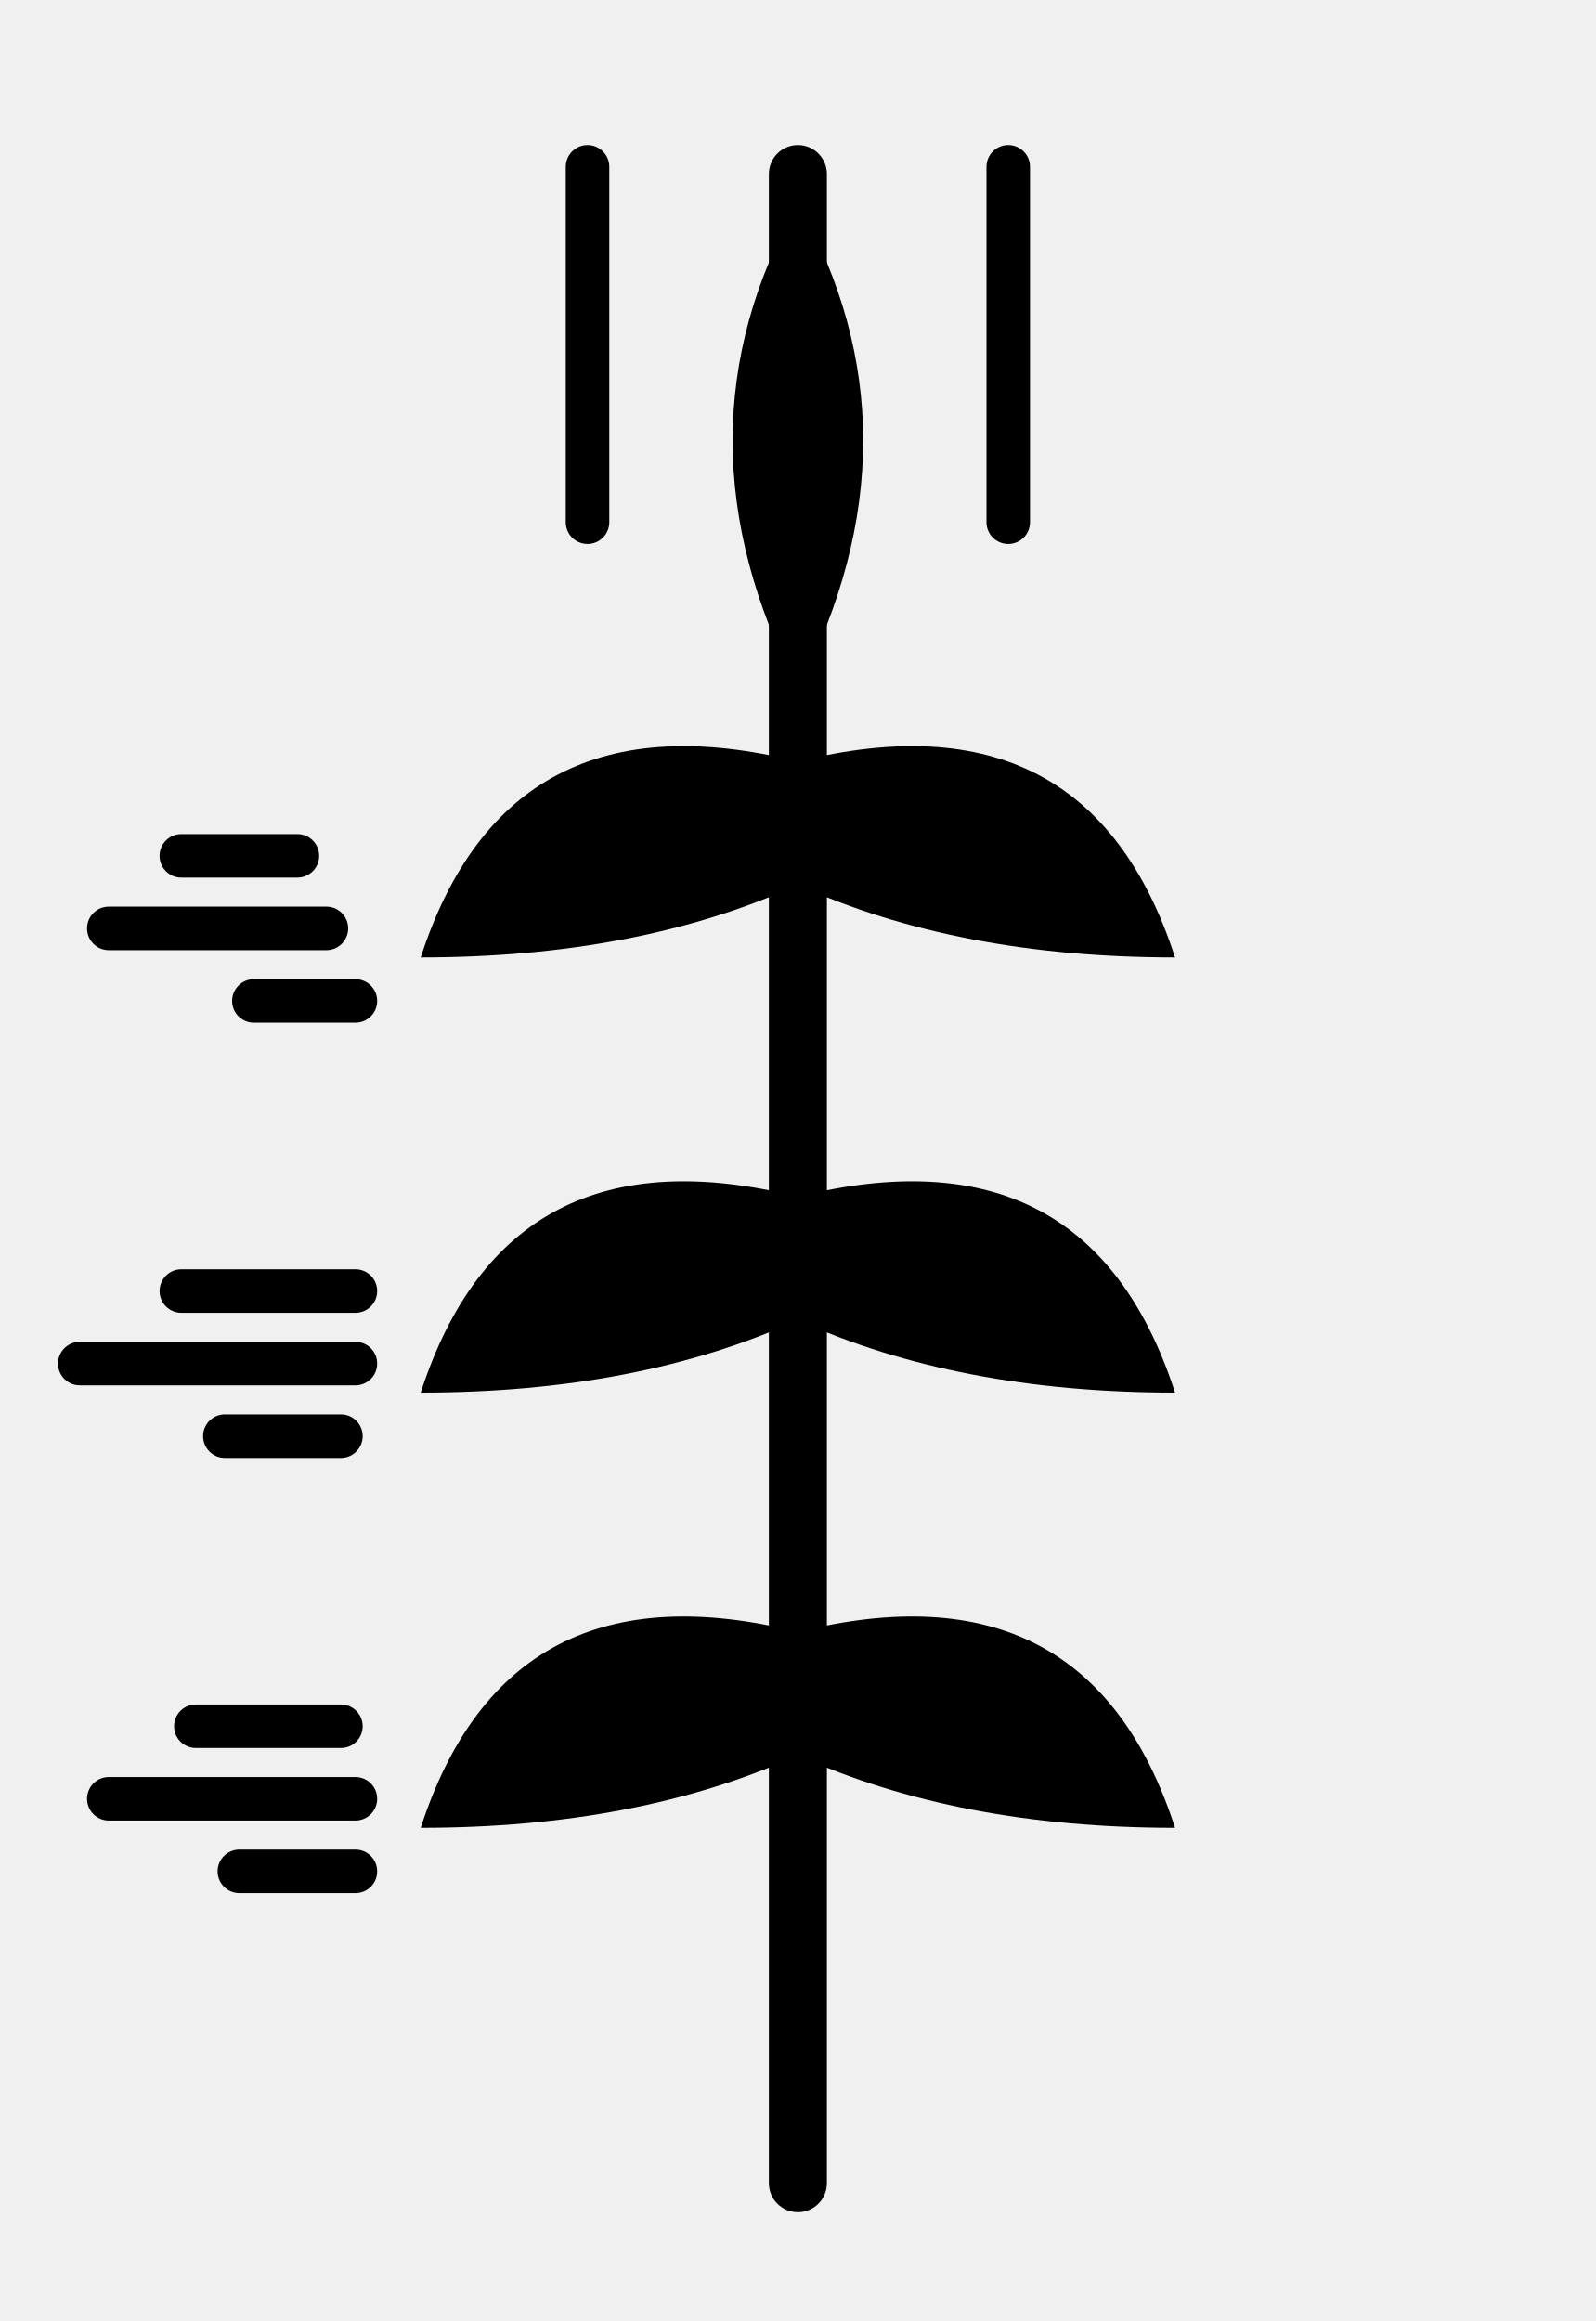
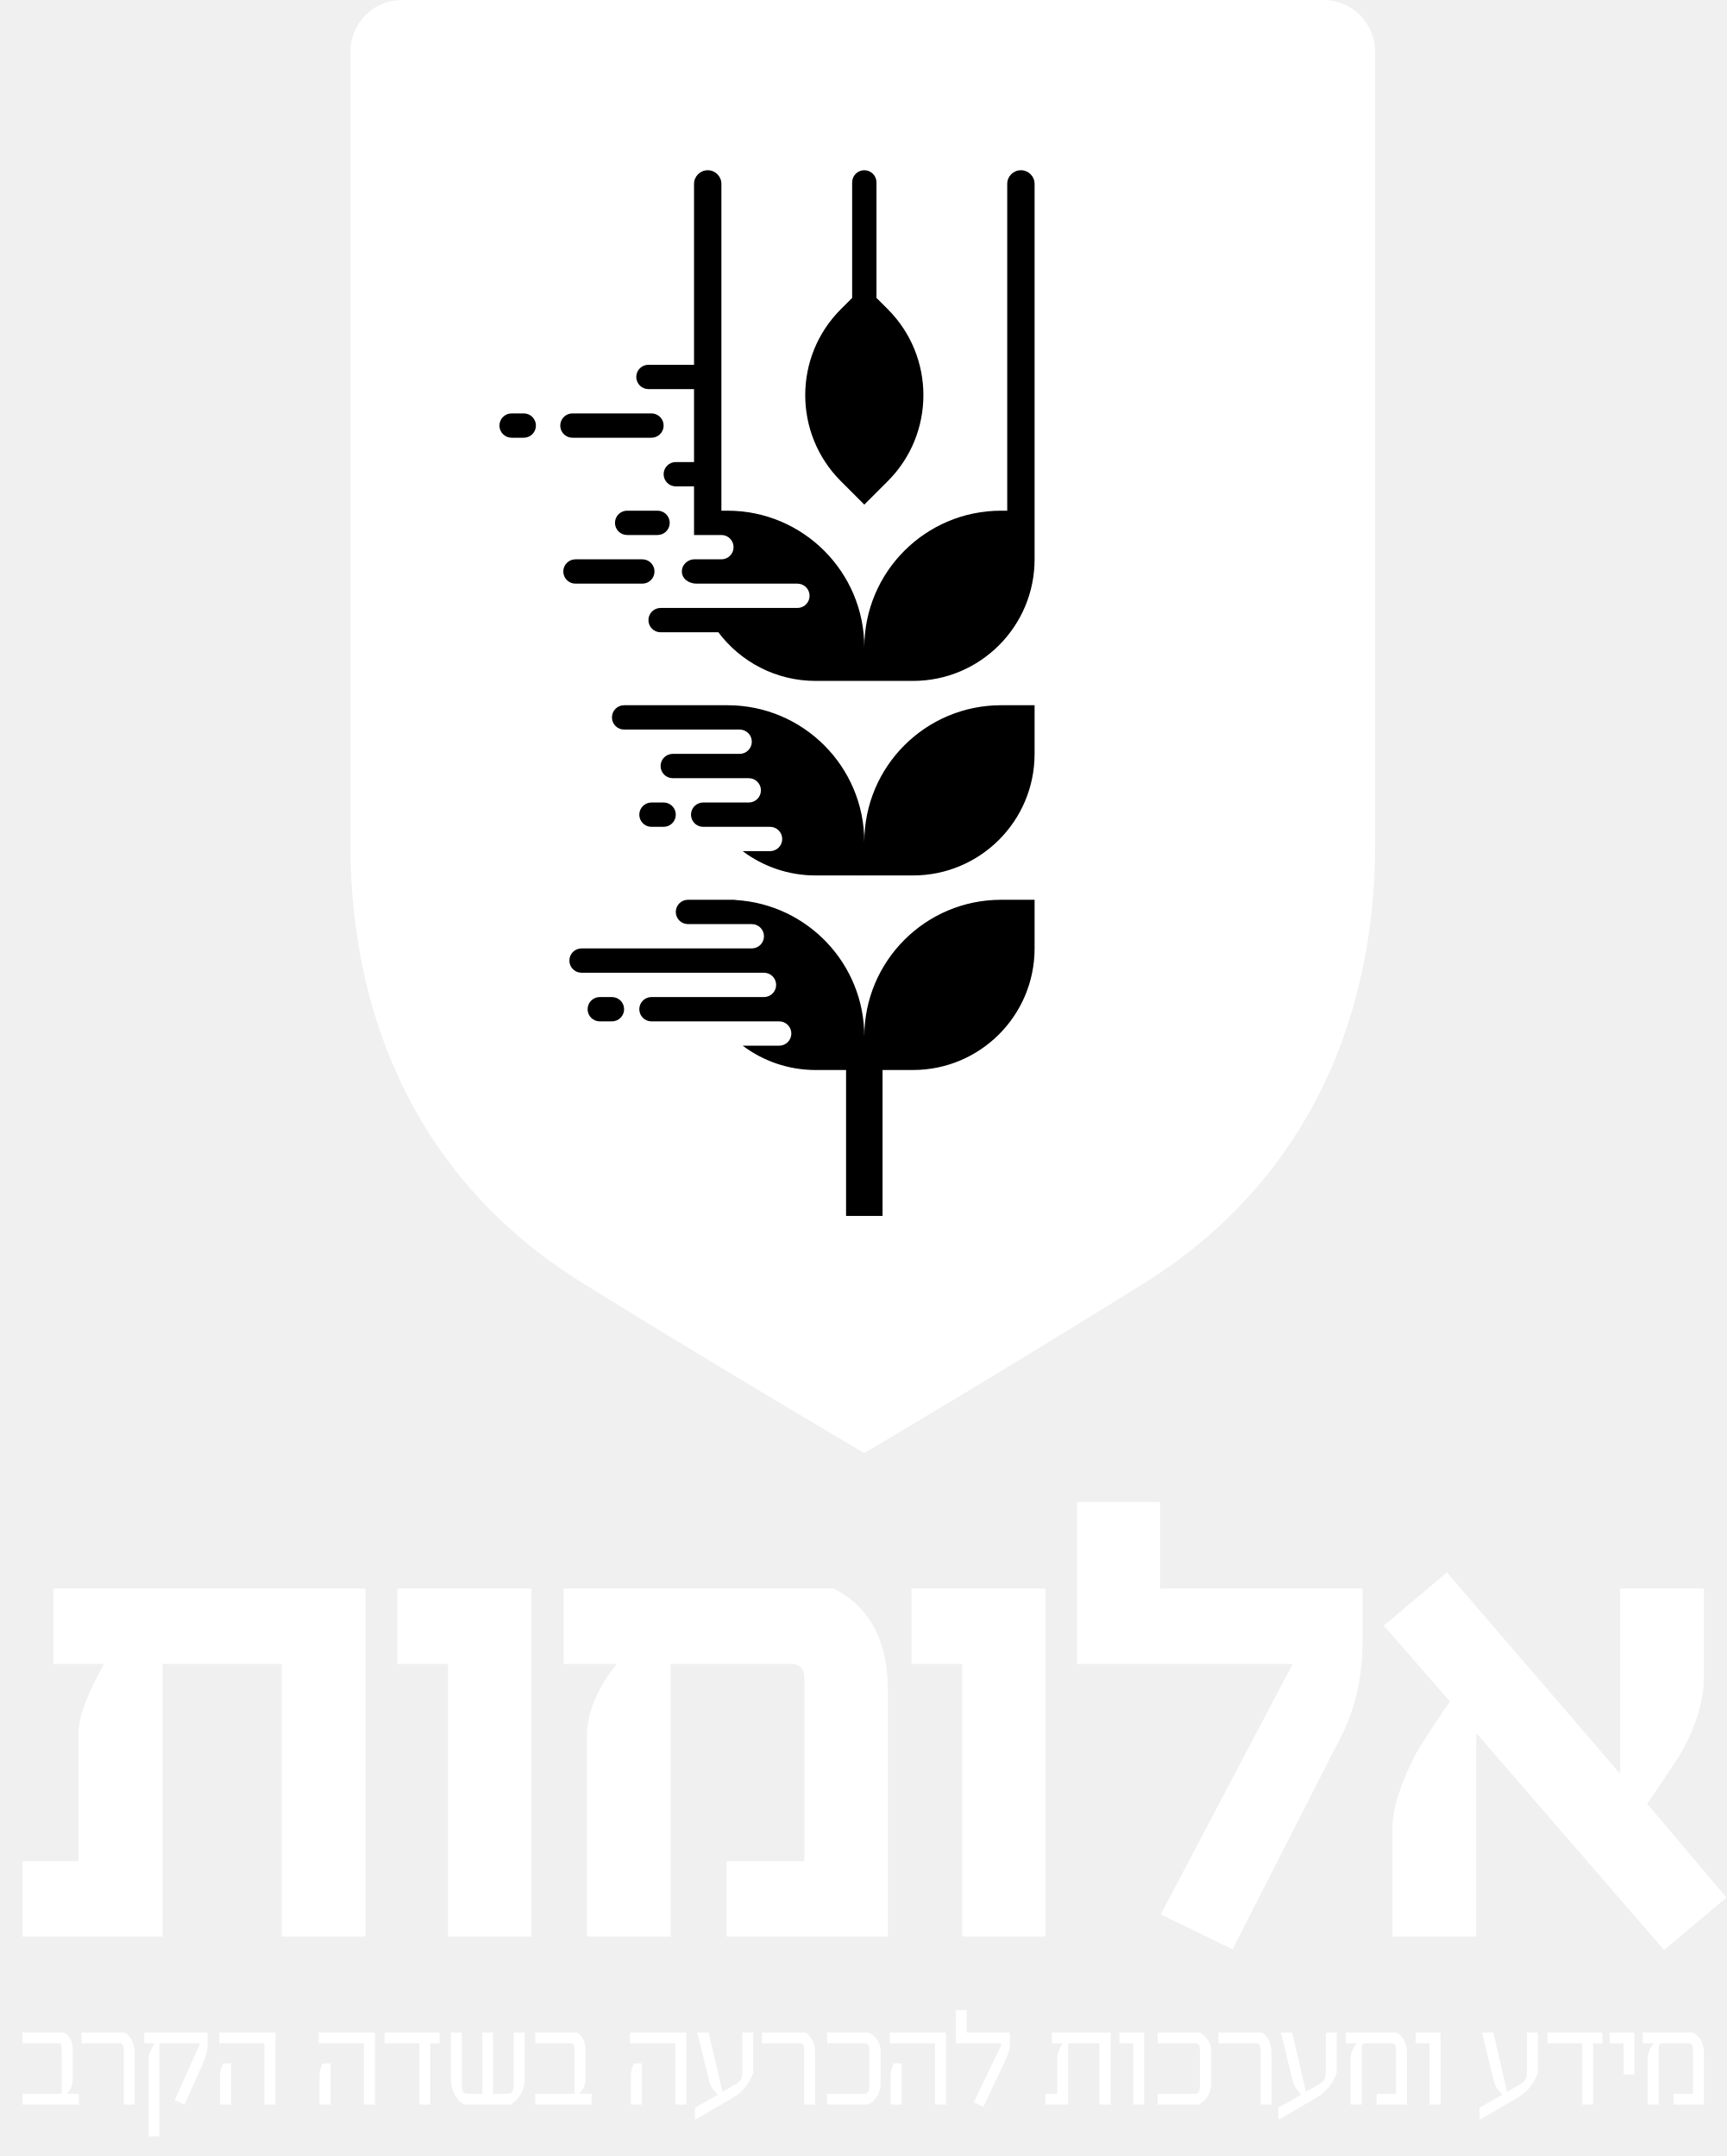
- <svg xmlns="http://www.w3.org/2000/svg" viewBox="0 0 220 320" fill="currentColor" stroke="none" role="img" aria-label="Alumot wheat icon">
-   <rect x="106" y="20" width="8" height="285" rx="4" />
-   <rect x="78" y="20" width="6" height="55" rx="3" />
-   <rect x="136" y="20" width="6" height="55" rx="3" />
-   <path d="M110 28 Q 92 60 110 95 Q 128 60 110 28 Z" />
-   <path d="M110 105 Q 70 95 58 132 Q 88 132 110 122 Z" />
-   <path d="M110 105 Q 150 95 162 132 Q 132 132 110 122 Z" />
-   <path d="M110 165 Q 70 155 58 192 Q 88 192 110 182 Z" />
-   <path d="M110 165 Q 150 155 162 192 Q 132 192 110 182 Z" />
-   <path d="M110 225 Q 70 215 58 252 Q 88 252 110 242 Z" />
-   <path d="M110 225 Q 150 215 162 252 Q 132 252 110 242 Z" />
-   <rect x="22" y="115" width="22" height="6" rx="3" />
-   <rect x="12" y="125" width="36" height="6" rx="3" />
-   <rect x="32" y="135" width="20" height="6" rx="3" />
-   <rect x="22" y="175" width="30" height="6" rx="3" />
-   <rect x="8" y="185" width="44" height="6" rx="3" />
-   <rect x="28" y="195" width="22" height="6" rx="3" />
-   <rect x="24" y="235" width="26" height="6" rx="3" />
-   <rect x="12" y="245" width="40" height="6" rx="3" />
-   <rect x="30" y="255" width="22" height="6" rx="3" />
+ <svg xmlns="http://www.w3.org/2000/svg" width="1148" height="1434" viewBox="0 0 1148 1434" fill="none">
+   <path d="M574.699 966.437C581.715 962.386 673.897 907.625 760.529 853.609C864.435 788.822 914.367 683.71 914.367 561.261C914.367 340.042 914.367 37.404 914.367 37.404V34.372C914.367 15.389 898.978 0 879.996 0H574.699C574.699 0 574.699 794.581 574.699 966.437Z" fill="white" />
+   <path d="M574.698 966.437C567.664 962.376 474.467 907.355 387.113 853.211C283.034 788.7 233.008 683.71 233.008 561.261C233.008 340.042 233.008 37.404 233.008 37.404V34.372C233.008 15.389 248.397 0 267.379 0H574.698C574.698 0 574.698 794.581 574.698 966.437Z" fill="white" />
+   <path d="M487.775 598.462C488.369 598.462 488.947 598.526 489.505 598.647C537.063 601.626 574.714 641.136 574.714 689.444C574.714 639.196 615.448 598.462 665.696 598.462H687.937V630.811C687.937 675.476 651.728 711.684 607.063 711.685H586.845V808.733H562.583V711.685H542.365C524.158 711.685 507.359 705.663 493.842 695.51H518.102C522.569 695.51 526.19 691.889 526.19 687.423C526.19 682.956 522.569 679.335 518.102 679.335H433.185C428.719 679.335 425.098 675.714 425.098 671.248C425.098 666.781 428.719 663.161 433.185 663.161H507.993C512.46 663.16 516.081 659.54 516.081 655.073C516.081 650.607 512.46 646.986 507.993 646.986H386.683C382.217 646.986 378.596 643.365 378.596 638.899C378.596 634.432 382.217 630.811 386.683 630.811H499.906C504.372 630.811 507.993 627.19 507.993 622.724C507.993 618.257 504.372 614.637 499.906 614.637H457.447C452.981 614.637 449.36 611.016 449.36 606.549C449.36 602.083 452.981 598.462 457.447 598.462H487.775Z" fill="black" />
+   <path d="M406.902 663.161C411.368 663.161 414.989 666.781 414.989 671.248C414.989 675.714 411.368 679.335 406.902 679.335H398.814C394.348 679.335 390.727 675.714 390.727 671.248C390.727 666.781 394.348 663.161 398.814 663.161H406.902Z" fill="black" />
+   <path d="M483.731 469.064C533.979 469.065 574.714 509.799 574.714 560.047C574.714 509.799 615.448 469.064 665.696 469.064H687.937V501.414C687.937 546.079 651.728 582.287 607.063 582.287H542.365C524.155 582.287 507.352 576.268 493.835 566.113H512.037C516.503 566.112 520.124 562.492 520.124 558.025C520.124 553.559 516.503 549.938 512.037 549.938H467.557C463.09 549.938 459.469 546.317 459.469 541.851C459.469 537.384 463.09 533.763 467.557 533.763H497.884C502.351 533.763 505.971 530.142 505.971 525.676C505.971 521.209 502.351 517.589 497.884 517.589H447.338C442.872 517.589 439.251 513.968 439.251 509.501C439.251 505.035 442.872 501.414 447.338 501.414H491.819C496.285 501.414 499.906 497.793 499.906 493.326C499.906 488.86 496.285 485.239 491.819 485.239H414.989C410.522 485.239 406.902 481.618 406.902 477.152C406.902 472.685 410.522 469.064 414.989 469.064H483.731Z" fill="black" />
+   <path d="M441.273 533.763C445.739 533.763 449.36 537.384 449.36 541.851C449.36 546.317 445.739 549.938 441.273 549.938H433.185C428.719 549.938 425.098 546.317 425.098 541.851C425.098 537.384 428.719 533.763 433.185 533.763H441.273Z" fill="black" />
+   <path d="M678.838 113.222C683.863 113.222 687.937 117.295 687.937 122.32V372.016C687.937 416.681 651.728 452.89 607.063 452.89H542.365C515.907 452.89 492.419 440.183 477.666 420.54H439.251C434.784 420.54 431.164 416.92 431.164 412.453C431.164 407.987 434.784 404.366 439.251 404.366H530.233C534.7 404.366 538.321 400.745 538.321 396.278C538.321 391.812 534.7 388.191 530.233 388.191H463.11C458.257 388.191 453.404 385.158 453.404 380.104C453.404 375.049 457.953 372.016 461.491 372.016H479.688C484.154 372.016 487.775 368.396 487.775 363.929C487.775 359.463 484.154 355.842 479.688 355.842H461.491V323.492H449.36C444.894 323.492 441.273 319.872 441.273 315.405C441.273 310.939 444.894 307.318 449.36 307.318H461.491V258.794H431.164C426.697 258.794 423.076 255.173 423.076 250.706C423.076 246.24 426.697 242.619 431.164 242.619H461.491V122.32C461.491 117.295 465.565 113.222 470.589 113.222C475.614 113.222 479.688 117.295 479.688 122.32V339.667H483.731C533.979 339.667 574.714 380.401 574.714 430.65C574.714 380.401 615.448 339.667 665.696 339.667H669.74V122.32C669.74 117.295 673.813 113.222 678.838 113.222Z" fill="black" />
+   <path d="M427.12 372.016C431.586 372.016 435.207 375.637 435.207 380.104C435.207 384.57 431.586 388.191 427.12 388.191H382.64C378.173 388.191 374.552 384.57 374.552 380.104C374.552 375.637 378.173 372.016 382.64 372.016H427.12Z" fill="black" />
+   <path d="M437.229 339.667C441.696 339.667 445.316 343.288 445.316 347.754C445.316 352.221 441.696 355.842 437.229 355.842H417.011C412.544 355.842 408.923 352.221 408.923 347.754C408.923 343.288 412.544 339.667 417.011 339.667H437.229Z" fill="black" />
+   <path d="M574.714 113.222C579.18 113.222 582.801 116.843 582.801 121.309V198.139L590.314 205.651C621.897 237.234 621.897 288.44 590.314 320.023L574.714 335.623L559.114 320.023C527.531 288.44 527.531 237.234 559.114 205.651L566.627 198.139V121.309C566.627 116.843 570.247 113.222 574.714 113.222Z" fill="black" />
+   <path d="M348.268 274.968C352.735 274.968 356.356 278.589 356.356 283.056C356.356 287.522 352.735 291.143 348.268 291.143H340.181C335.715 291.143 332.094 287.522 332.094 283.056C332.094 278.589 335.715 274.968 340.181 274.968H348.268Z" fill="black" />
+   <path d="M433.185 274.968C437.652 274.968 441.273 278.589 441.273 283.056C441.273 287.522 437.652 291.143 433.185 291.143H380.618C376.151 291.143 372.53 287.522 372.53 283.056C372.53 278.589 376.151 274.968 380.618 274.968H433.185Z" fill="black" />
+   <path d="M1147.98 1262.09L1106.51 1297.01L981.598 1152.6V1288.03H925.889V1216.45C925.889 1203.48 930.802 1187.35 940.628 1168.06C943.46 1162.58 951.287 1150.44 964.111 1131.65L920.143 1081.27L962.113 1045.85L1077.28 1179.79V1056.58H1132.99V1115.44C1132.99 1130.07 1128.41 1146.03 1119.25 1163.32C1117.92 1166.15 1109.92 1178.29 1095.27 1199.74L1147.98 1262.09Z" fill="white" />
+   <path d="M906.014 1091.49C906.014 1115.6 901.101 1137.05 891.275 1155.84L819.577 1296.51L771.862 1273.31L859.548 1106.71H716.153V999.008H771.362V1056.58H906.014V1091.49Z" fill="white" />
+   <path d="M695.278 1288.03H639.819V1106.71H606.094V1056.58H695.278V1288.03Z" fill="white" />
+   <path d="M590.335 1288.03H483.164V1237.9H534.876V1115.94C534.876 1109.78 531.795 1106.71 525.632 1106.71H445.941V1288.03H390.232V1155.84C390.232 1139.38 396.893 1123 410.217 1106.71H374.743V1056.58H554.361C578.344 1068.88 590.335 1091.24 590.335 1123.67V1288.03Z" fill="white" />
+   <path d="M353.369 1288.03H297.909V1106.71H264.184V1056.58H353.369V1288.03Z" fill="white" />
+   <path d="M243.059 1288.03H187.35V1106.71H108.158V1288.03H14.977V1237.9H52.199V1153.1C52.199 1142.29 57.862 1126.83 69.187 1106.71H35.462V1056.58H243.059V1288.03Z" fill="white" />
+   <path d="M1132.98 1399.83H1112.82V1392.64H1125.74V1364.12C1125.74 1362.36 1125.62 1361.22 1125.37 1360.71C1125.03 1359.6 1124.21 1359.05 1122.93 1359.05H1104.59C1103.45 1359.05 1102.87 1360.74 1102.87 1364.12V1399.83H1095.53V1369.2C1095.53 1365.81 1096.92 1362.43 1099.7 1359.05H1092.35V1351.81H1125.63C1130.53 1354.29 1132.98 1358.93 1132.98 1365.73V1399.83Z" fill="white" />
+   <path d="M1086.8 1379.81H1079.57V1359.05H1070.35V1351.81H1086.8V1379.81Z" fill="white" />
+   <path d="M1065.53 1359.05H1059.33V1399.83H1052.09V1359.05H1028.97V1351.81H1065.53V1359.05Z" fill="white" />
+   <path d="M1022.59 1378.72C1020.88 1383.17 1018.61 1386.93 1015.76 1390C1013.71 1392.04 1011.34 1393.87 1008.63 1395.49L984.515 1409.56H983.786V1401.9L998.941 1393.26L996.389 1390.21C994.966 1388.48 993.994 1386.64 993.473 1384.67L985.4 1351.81H992.952L1002.12 1391.35L1010.97 1386.17C1012.6 1385.24 1013.73 1384.22 1014.36 1383.12C1015.02 1381.98 1015.35 1379.96 1015.35 1377.06V1351.81H1022.59V1378.72Z" fill="white" />
+   <path d="M957.848 1399.83H950.609V1359.05H941.391V1351.81H957.848V1399.83Z" fill="white" />
+   <path d="M935.529 1399.83H915.375V1392.64H928.29V1364.12C928.29 1362.36 928.169 1361.22 927.926 1360.71C927.579 1359.6 926.763 1359.05 925.478 1359.05H907.146C906 1359.05 905.428 1360.74 905.428 1364.12V1399.83H898.084V1369.2C898.084 1365.81 899.473 1362.43 902.251 1359.05H894.907V1351.81H928.186C933.082 1354.29 935.529 1358.93 935.529 1365.73V1399.83Z" fill="white" />
+   <path d="M888.837 1378.72C887.136 1383.17 884.862 1386.93 882.015 1390C879.966 1392.04 877.588 1393.87 874.88 1395.49L850.767 1409.56H850.038V1401.9L865.193 1393.26L862.641 1390.21C861.218 1388.48 860.246 1386.64 859.725 1384.67L851.653 1351.81H859.204L868.37 1391.35L877.223 1386.17C878.855 1385.24 879.984 1384.22 880.609 1383.12C881.268 1381.98 881.598 1379.96 881.598 1377.06V1351.81H888.837V1378.72Z" fill="white" />
+   <path d="M845.478 1399.83H838.239V1364.12C838.239 1360.74 837.388 1359.05 835.687 1359.05H810.168V1351.81H838.968C843.308 1354.7 845.478 1359.34 845.478 1365.73V1399.83Z" fill="white" />
+   <path d="M805.348 1385.76C805.348 1391.9 802.605 1396.59 797.119 1399.83H769.83V1392.64H794.984C796.928 1392.64 797.9 1390.69 797.9 1386.79V1364.12C797.9 1362.23 797.709 1360.91 797.328 1360.19C796.98 1359.43 796.199 1359.05 794.984 1359.05H769.83V1351.81H797.223C799.515 1352.67 801.442 1354.25 803.004 1356.57C804.567 1358.84 805.348 1361.54 805.348 1364.64V1385.76Z" fill="white" />
+   <path d="M760.793 1399.83H753.554V1359.05H744.336V1351.81H760.793V1399.83Z" fill="white" />
+   <path d="M738.474 1399.83H731.079V1359.05H710.299V1399.83H695.144V1392.64H702.956V1368.68C702.956 1366.4 704.119 1363.19 706.445 1359.05H699.414V1351.81H738.474V1399.83Z" fill="white" />
+   <path d="M671.467 1359.05C671.467 1362.5 670.651 1365.92 669.019 1369.3L653.864 1401.28L647.458 1398.33L665.582 1360.71C665.651 1360.57 665.721 1360.26 665.79 1359.78C665.79 1359.29 665.582 1359.05 665.165 1359.05H635.532V1337H642.771V1351.81H671.467V1359.05Z" fill="white" />
+   <path d="M629.097 1399.83H621.754V1359.05H591.704V1351.81H629.097V1399.83ZM599.568 1399.83H592.225V1380.32C592.225 1378.08 592.902 1375.44 594.256 1372.4H599.568V1399.83Z" fill="white" />
+   <path d="M585.503 1385.76C585.503 1391.9 582.76 1396.59 577.274 1399.83H549.985V1392.64H575.139C577.083 1392.64 578.055 1390.69 578.055 1386.79V1364.12C578.055 1362.23 577.864 1360.91 577.482 1360.19C577.135 1359.43 576.354 1359.05 575.139 1359.05H549.985V1351.81H577.378C579.67 1352.67 581.597 1354.25 583.159 1356.57C584.721 1358.84 585.503 1361.54 585.503 1364.64V1385.76Z" fill="white" />
+   <path d="M542.014 1399.83H534.775V1364.12C534.775 1360.74 533.925 1359.05 532.223 1359.05H506.705V1351.81H535.504C539.844 1354.7 542.014 1359.34 542.014 1365.73V1399.83Z" fill="white" />
+   <path d="M500.843 1378.72C499.141 1383.17 496.867 1386.93 494.02 1390C491.972 1392.04 489.593 1393.87 486.885 1395.49L462.773 1409.56H462.043V1401.9L477.199 1393.26L474.647 1390.21C473.223 1388.48 472.251 1386.64 471.73 1384.67L463.658 1351.81H471.209L480.375 1391.35L489.229 1386.17C490.861 1385.24 491.989 1384.22 492.614 1383.12C493.274 1381.98 493.604 1379.96 493.604 1377.06V1351.81H500.843V1378.72Z" fill="white" />
+   <path d="M456.365 1399.83H449.022V1359.05H418.972V1351.81H456.365V1399.83ZM426.836 1399.83H419.493V1380.32C419.493 1378.08 420.17 1375.44 421.524 1372.4H426.836V1399.83Z" fill="white" />
+   <path d="M393.357 1399.83H355.912V1392.64H381.952V1363.61C381.952 1360.57 381.344 1359.05 380.129 1359.05H355.912V1351.81H383.41C387.333 1353.94 389.295 1357.79 389.295 1363.35V1383.32C389.295 1386.64 387.906 1389.74 385.129 1392.64H393.357V1399.83Z" fill="white" />
+   <path d="M348.957 1381.62C348.957 1389.59 345.832 1395.66 339.582 1399.83H308.647C302.745 1396.07 299.794 1390.1 299.794 1381.93V1351.81H307.033V1385.76C307.033 1388.34 307.293 1390.14 307.814 1391.14C308.369 1392.14 309.567 1392.64 311.407 1392.64H320.678V1351.81H327.812V1392.64H336.978C338.923 1392.64 340.207 1392.11 340.832 1391.04C341.318 1390.17 341.561 1388.45 341.561 1385.86V1351.81H348.957V1381.62Z" fill="white" />
+   <path d="M292.317 1359.05H286.12V1399.83H278.881V1359.05H255.758V1351.81H292.317V1359.05Z" fill="white" />
+   <path d="M249.323 1399.83H241.98V1359.05H211.93V1351.81H249.323V1399.83ZM219.794 1399.83H212.451V1380.32C212.451 1378.08 213.128 1375.44 214.482 1372.4H219.794V1399.83Z" fill="white" />
+   <path d="M183.19 1399.83H175.847V1359.05H145.798V1351.81H183.19V1399.83ZM153.661 1399.83H146.318V1380.32C146.318 1378.08 146.995 1375.44 148.349 1372.4H153.661V1399.83Z" fill="white" />
+   <path d="M138.036 1359.05C138.036 1363.5 136.855 1368.3 134.494 1373.44L122.672 1399.83L116.162 1396.78L132.463 1360.6C132.949 1359.57 132.81 1359.05 132.047 1359.05H106.007V1421H98.768V1370.18C98.768 1367.11 100.122 1363.4 102.83 1359.05H95.903V1351.81H138.036V1359.05Z" fill="white" />
+   <path d="M89.521 1399.83H82.282V1364.12C82.282 1360.74 81.431 1359.05 79.73 1359.05H54.211V1351.81H83.011C87.351 1354.7 89.521 1359.34 89.521 1365.73V1399.83Z" fill="white" />
+   <path d="M52.422 1399.83H14.977V1392.64H41.016V1363.61C41.016 1360.57 40.409 1359.05 39.193 1359.05H14.977V1351.81H42.474C46.398 1353.94 48.359 1357.79 48.359 1363.35V1383.32C48.359 1386.64 46.971 1389.74 44.193 1392.64H52.422V1399.83Z" fill="white" />
</svg>
